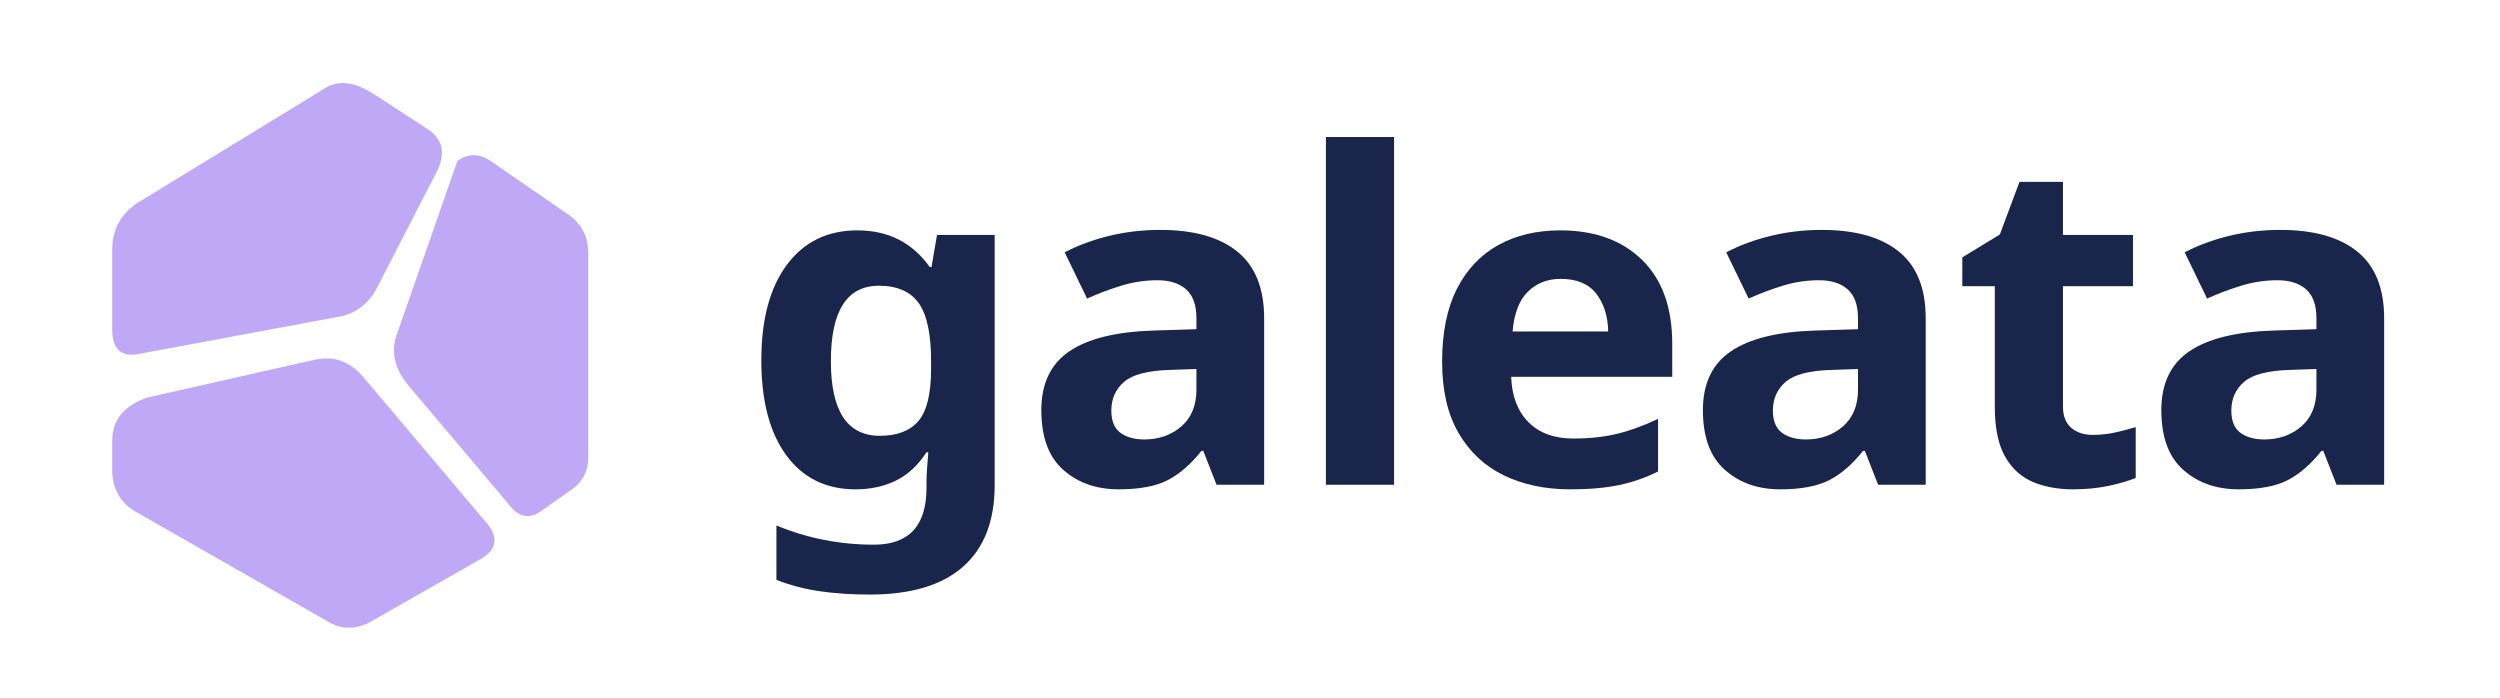
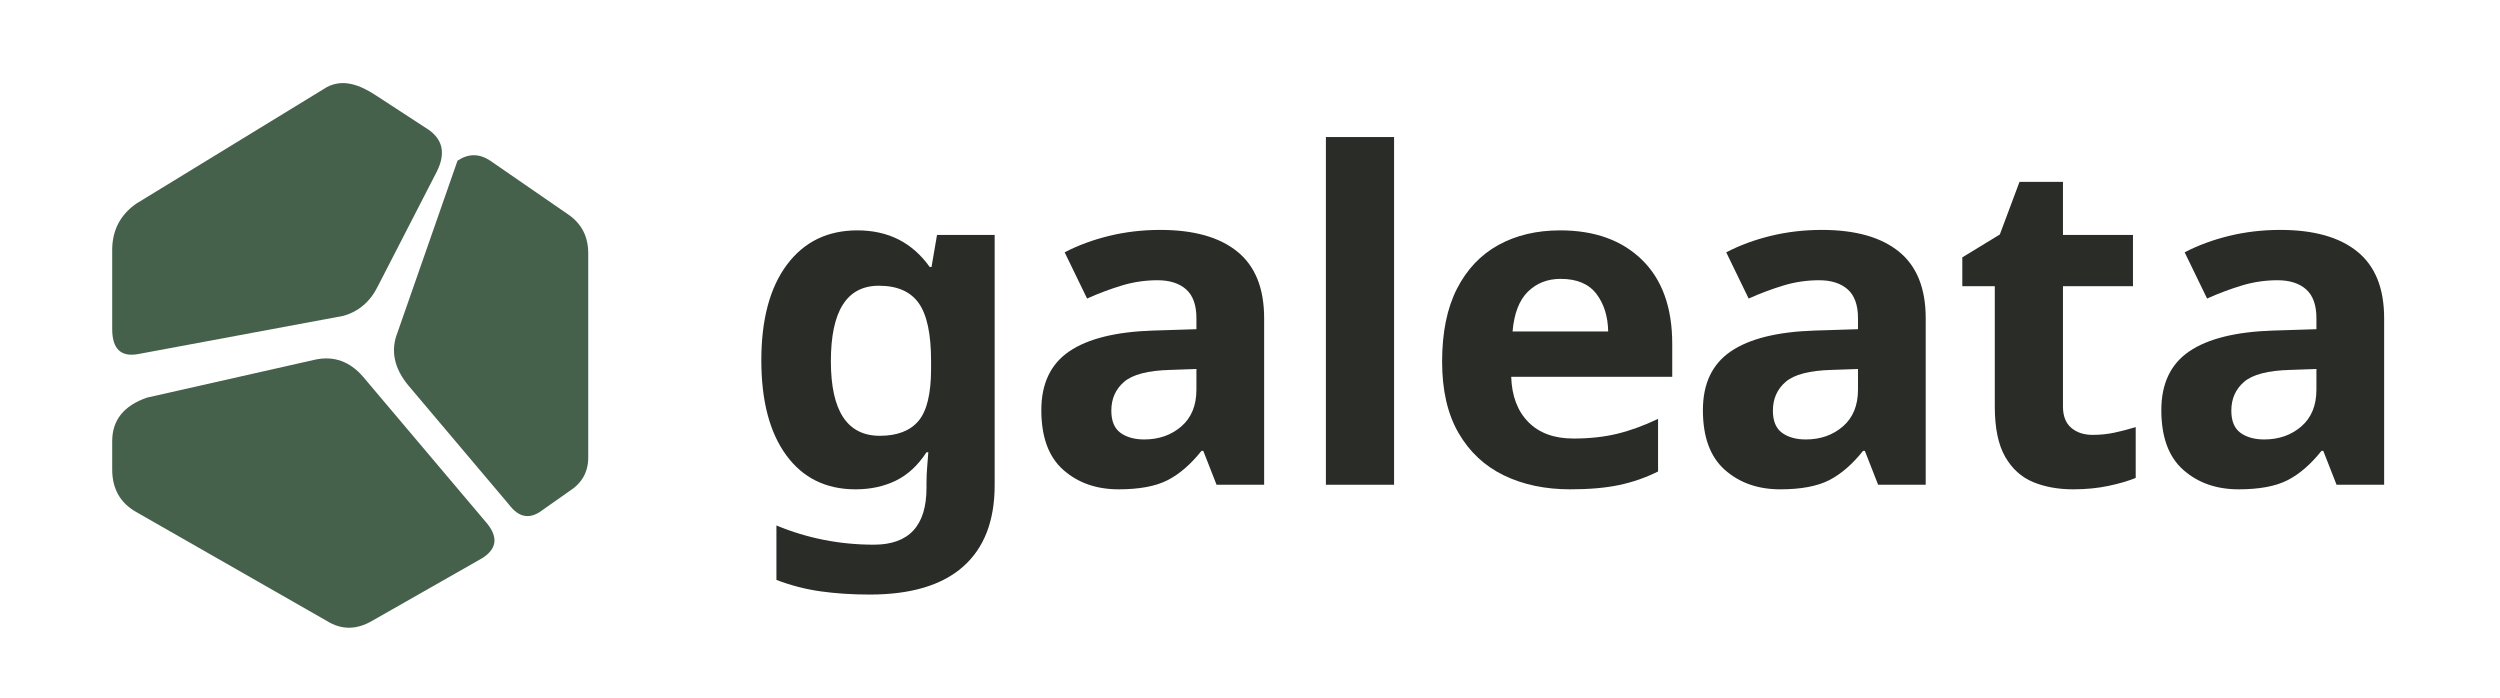
<svg xmlns="http://www.w3.org/2000/svg" width="459" height="128" viewBox="0 0 459 128" role="img" aria-labelledby="title desc">
-   <g fill="#BFA9F6">
+   <g fill="#46614B">
    <path d="M60 16C63 14.4 66.1 15.6 69 17.5L78.2 23.5Q82.8 26.3 80.2 31.5L69.4 52.5Q67.3 56.8 63 58L25.4 65Q20.6 65.9 20.6 60.4V45.9Q20.6 40.5 25 37.4Z" />
    <path d="M84 29.5Q87 27.5 90 29.5L104.5 39.5Q108 42 108 46.5V84Q108 88 104.5 90.2L99.1 94Q96 96 93.5 92.7L75 70.8Q71 66 73 61Z" />
    <path d="M27 73L58 66Q63 65 66.6 69.1L89.5 96.2Q92.5 100 88.5 102.5L68.3 114Q64 116.5 60 114L25 94Q20.6 91.5 20.6 86.2V81Q20.6 75.2 27 73Z" />
  </g>
-   <g fill="#19254B" transform="translate(136 89)">
+   <g fill="#292C27" transform="translate(136 89)">
    <path d="M21.42 -46.704Q29.904 -46.704 34.692 -39.984H35.028L36.036 -45.864H46.62V0.084Q46.62 9.912 40.824 15.036Q35.028 20.16 23.688 20.16Q18.816 20.16 14.658 19.572Q10.5 18.984 6.552 17.472V7.476Q15.036 11.004 24.444 11.004Q34.104 11.004 34.104 0.588V-0.336Q34.104 -1.764 34.23 -3.276Q34.356 -4.788 34.44 -5.964H34.104Q31.752 -2.352 28.476 -0.756Q25.2 0.84 21.084 0.84Q12.936 0.84 8.358 -5.418Q3.78 -11.676 3.78 -22.848Q3.78 -34.104 8.484 -40.404Q13.188 -46.704 21.42 -46.704ZM25.368 -36.54Q16.548 -36.54 16.548 -22.68Q16.548 -8.988 25.536 -8.988Q30.324 -8.988 32.634 -11.718Q34.944 -14.448 34.944 -21.252V-22.764Q34.944 -30.156 32.676 -33.348Q30.408 -36.54 25.368 -36.54Z" />
    <path d="M77.028 -46.788Q86.268 -46.788 91.182 -42.798Q96.096 -38.808 96.096 -30.576V0.0H87.36L84.924 -6.216H84.588Q81.648 -2.52 78.372 -0.84Q75.096 0.84 69.384 0.84Q63.252 0.84 59.22 -2.73Q55.188 -6.3 55.188 -13.692Q55.188 -21.0 60.312 -24.486Q65.436 -27.972 75.684 -28.308L83.664 -28.56V-30.576Q83.664 -34.188 81.774 -35.868Q79.884 -37.548 76.524 -37.548Q73.164 -37.548 69.972 -36.582Q66.78 -35.616 63.588 -34.188L59.472 -42.672Q63.168 -44.604 67.662 -45.696Q72.156 -46.788 77.028 -46.788ZM78.792 -21.084Q72.744 -20.916 70.392 -18.9Q68.04 -16.884 68.04 -13.608Q68.04 -10.752 69.72 -9.534Q71.4 -8.316 74.088 -8.316Q78.12 -8.316 80.892 -10.71Q83.664 -13.104 83.664 -17.472V-21.252Z" />
    <path d="M119.952 0.0H107.436V-63.84H119.952Z" />
    <path d="M150.444 -46.704Q159.936 -46.704 165.48 -41.286Q171.024 -35.868 171.024 -25.872V-19.824H141.456Q141.624 -14.532 144.606 -11.508Q147.588 -8.484 152.88 -8.484Q157.332 -8.484 160.944 -9.366Q164.556 -10.248 168.42 -12.096V-2.436Q165.06 -0.756 161.322 0.042Q157.584 0.84 152.292 0.84Q145.404 0.84 140.112 -1.722Q134.82 -4.284 131.796 -9.492Q128.772 -14.7 128.772 -22.596Q128.772 -30.66 131.502 -35.994Q134.232 -41.328 139.104 -44.016Q143.976 -46.704 150.444 -46.704ZM150.528 -37.8Q146.916 -37.8 144.522 -35.448Q142.128 -33.096 141.708 -28.14H159.264Q159.18 -32.34 157.08 -35.07Q154.98 -37.8 150.528 -37.8Z" />
    <path d="M198.492 -46.788Q207.732 -46.788 212.646 -42.798Q217.56 -38.808 217.56 -30.576V0.0H208.824L206.388 -6.216H206.052Q203.112 -2.52 199.836 -0.84Q196.56 0.84 190.848 0.84Q184.716 0.84 180.684 -2.73Q176.652 -6.3 176.652 -13.692Q176.652 -21.0 181.776 -24.486Q186.9 -27.972 197.148 -28.308L205.128 -28.56V-30.576Q205.128 -34.188 203.238 -35.868Q201.348 -37.548 197.988 -37.548Q194.628 -37.548 191.436 -36.582Q188.244 -35.616 185.052 -34.188L180.936 -42.672Q184.632 -44.604 189.126 -45.696Q193.62 -46.788 198.492 -46.788ZM200.256 -21.084Q194.208 -20.916 191.856 -18.9Q189.504 -16.884 189.504 -13.608Q189.504 -10.752 191.184 -9.534Q192.864 -8.316 195.552 -8.316Q199.584 -8.316 202.356 -10.71Q205.128 -13.104 205.128 -17.472V-21.252Z" />
    <path d="M248.22 -9.156Q250.32 -9.156 252.252 -9.576Q254.184 -9.996 256.116 -10.584V-1.26Q254.1 -0.42 251.118 0.21Q248.136 0.84 244.608 0.84Q240.492 0.84 237.258 -0.504Q234.024 -1.848 232.134 -5.166Q230.244 -8.484 230.244 -14.364V-36.456H224.28V-41.748L231.168 -45.948L234.78 -55.608H242.76V-45.864H255.612V-36.456H242.76V-14.364Q242.76 -11.76 244.272 -10.458Q245.784 -9.156 248.22 -9.156Z" />
    <path d="M282.66 -46.788Q291.9 -46.788 296.814 -42.798Q301.728 -38.808 301.728 -30.576V0.0H292.992L290.556 -6.216H290.22Q287.28 -2.52 284.004 -0.84Q280.728 0.84 275.016 0.84Q268.884 0.84 264.852 -2.73Q260.82 -6.3 260.82 -13.692Q260.82 -21.0 265.944 -24.486Q271.068 -27.972 281.316 -28.308L289.296 -28.56V-30.576Q289.296 -34.188 287.406 -35.868Q285.516 -37.548 282.156 -37.548Q278.796 -37.548 275.604 -36.582Q272.412 -35.616 269.22 -34.188L265.104 -42.672Q268.8 -44.604 273.294 -45.696Q277.788 -46.788 282.66 -46.788ZM284.424 -21.084Q278.376 -20.916 276.024 -18.9Q273.672 -16.884 273.672 -13.608Q273.672 -10.752 275.352 -9.534Q277.032 -8.316 279.72 -8.316Q283.752 -8.316 286.524 -10.71Q289.296 -13.104 289.296 -17.472V-21.252Z" />
  </g>
</svg>
